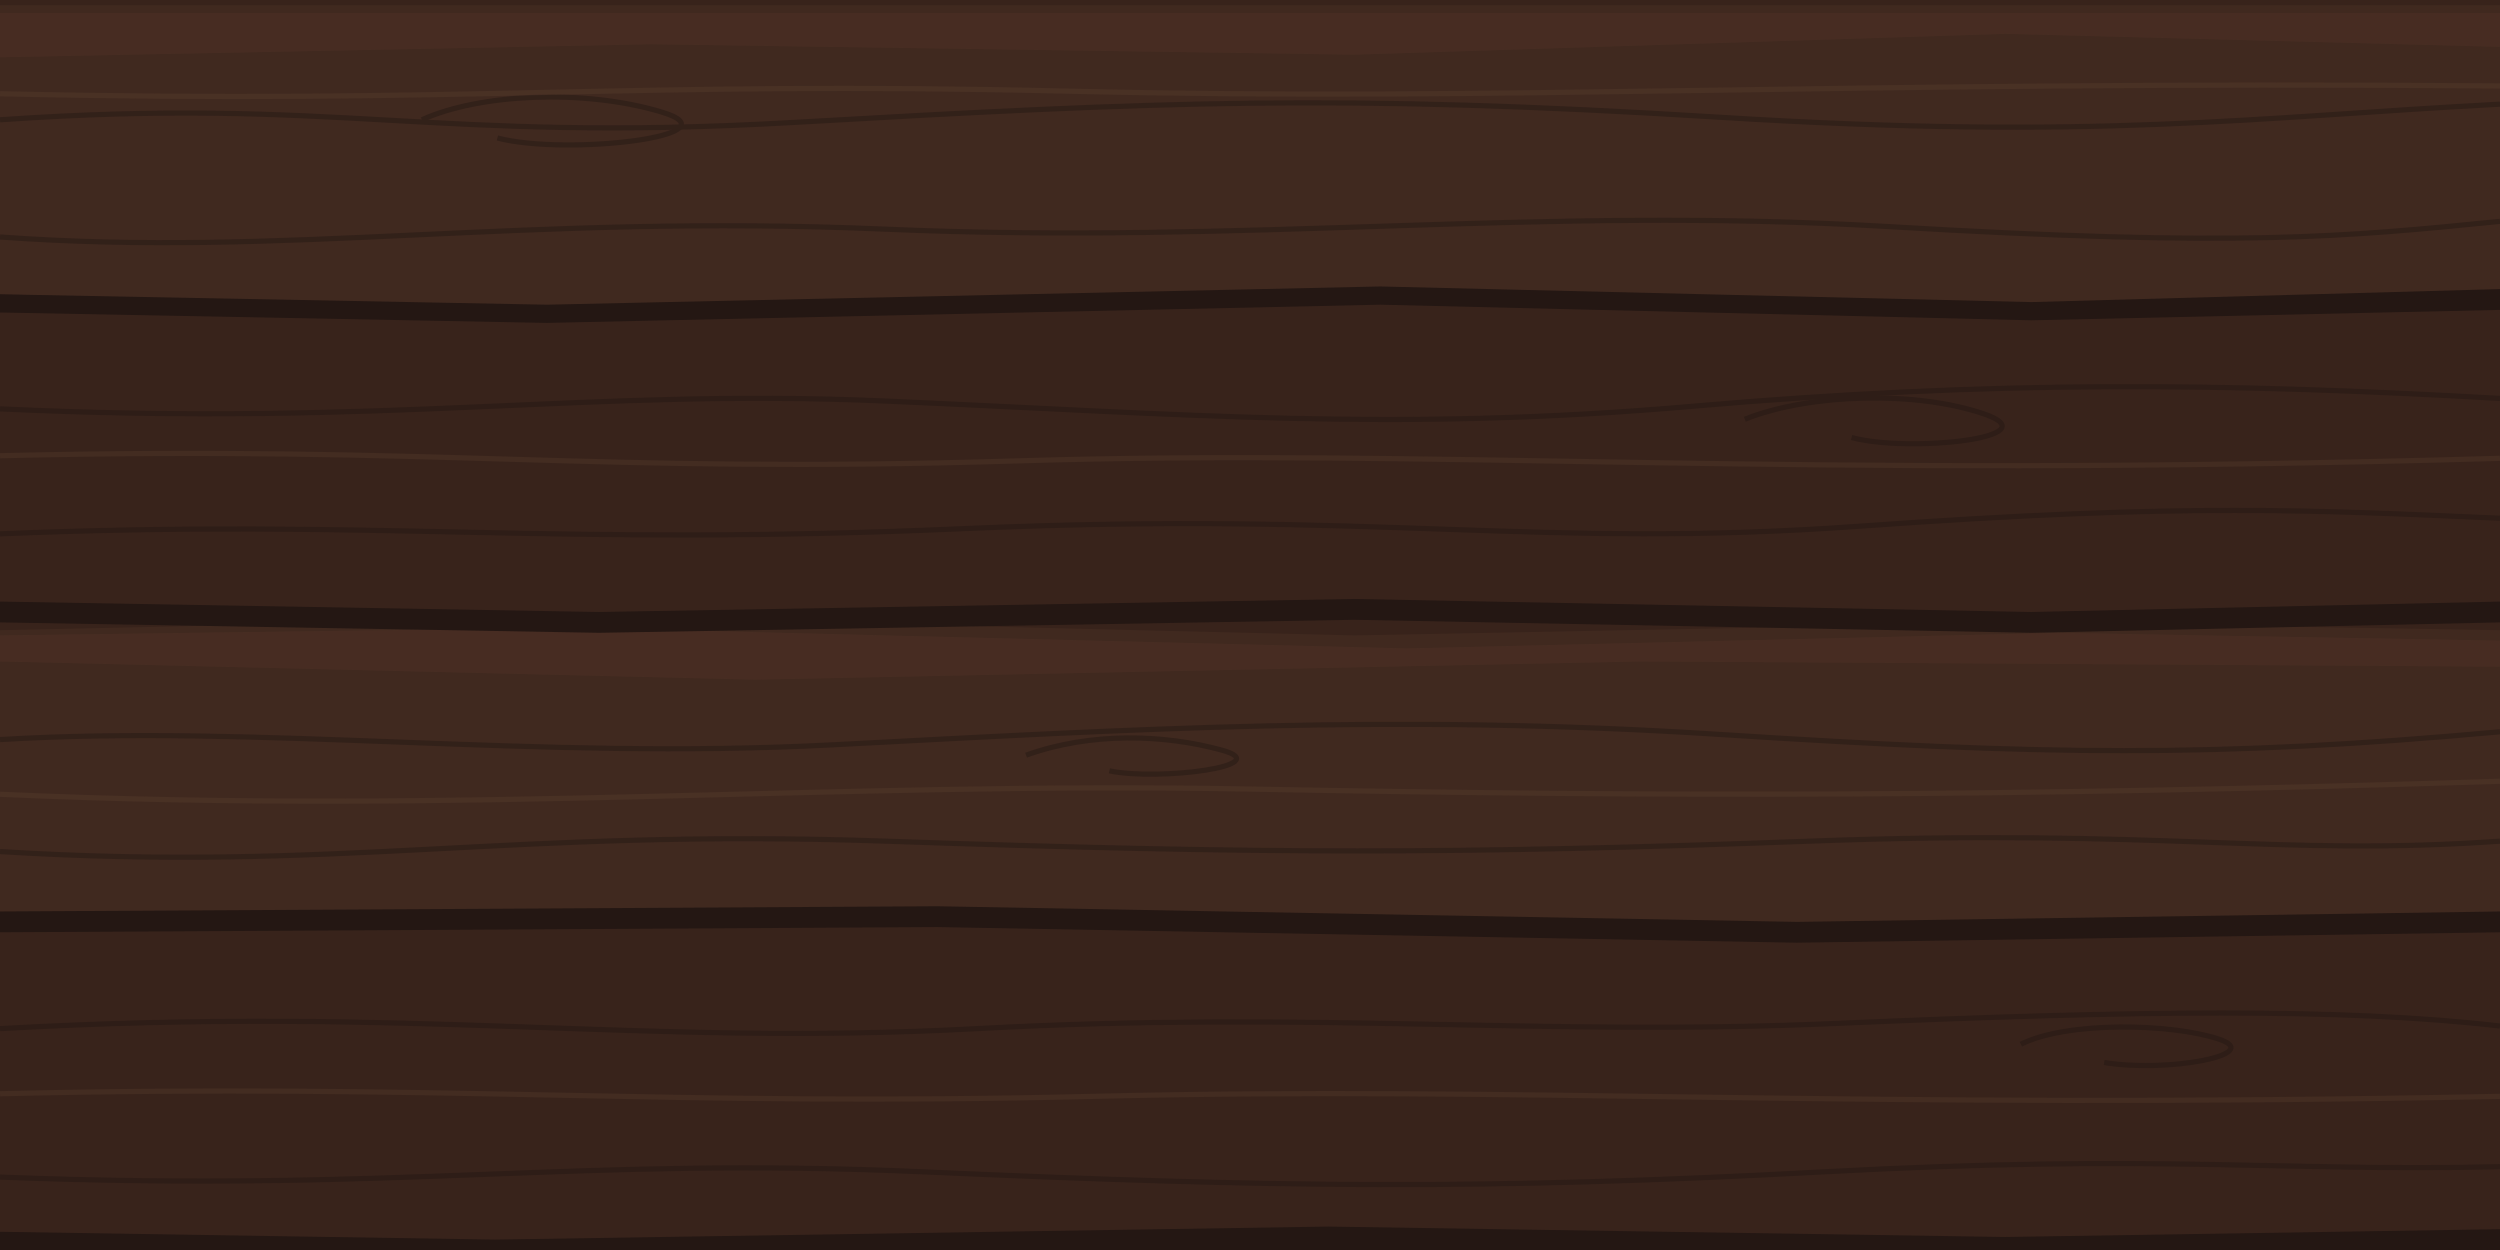
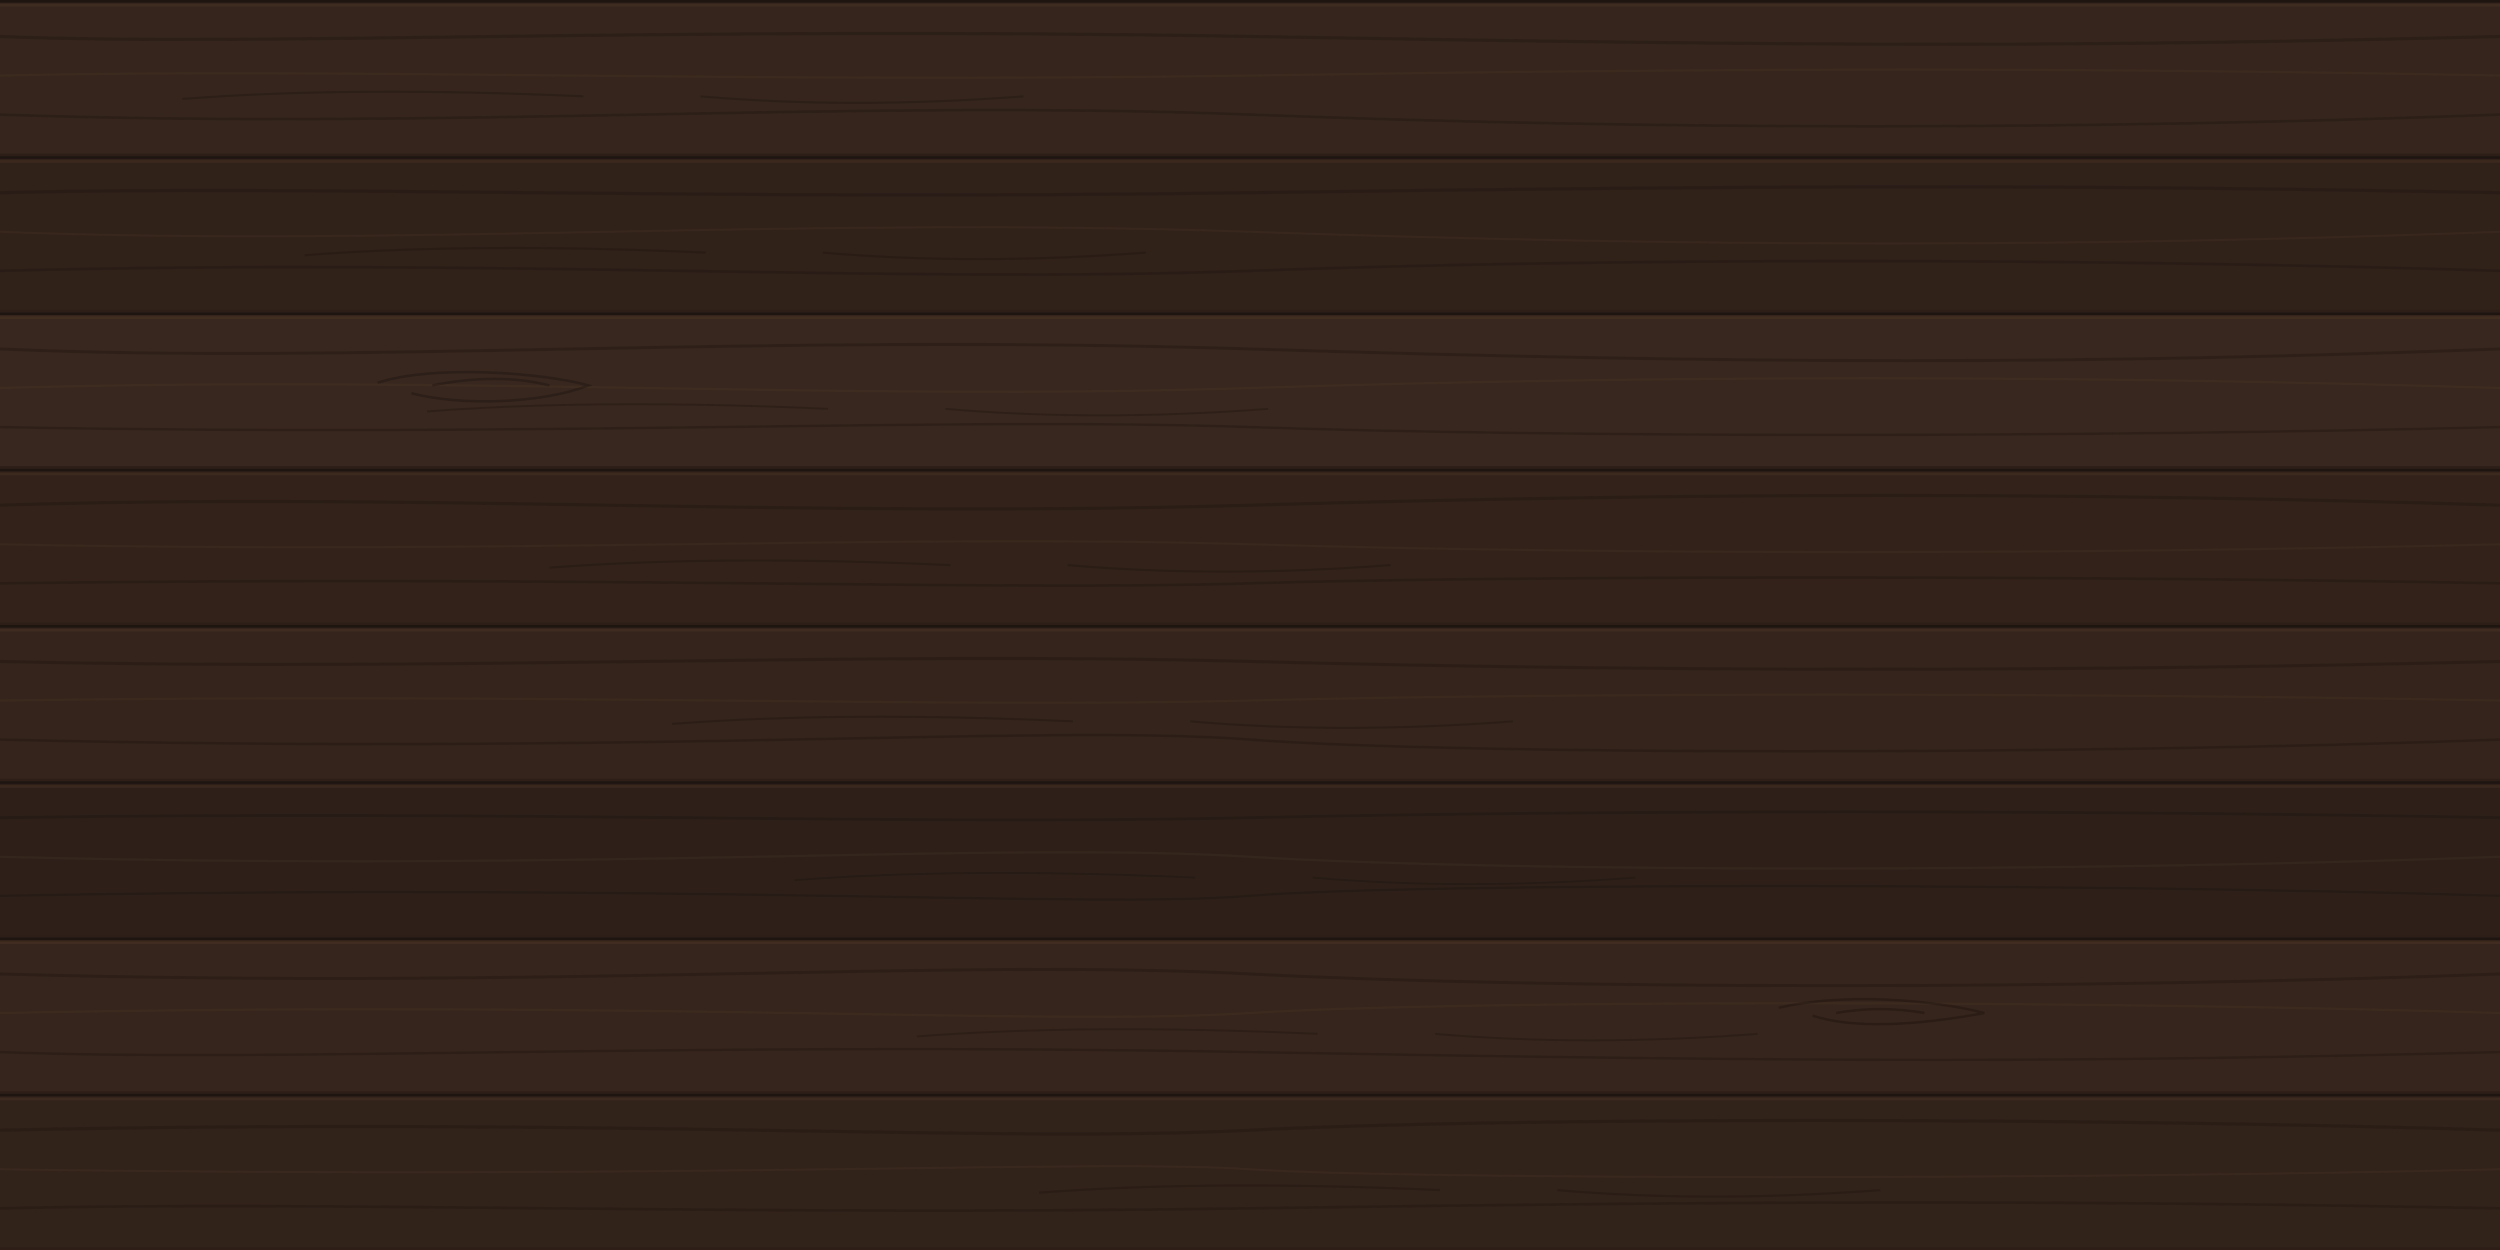
<svg xmlns="http://www.w3.org/2000/svg" width="960" height="480" viewBox="0 0 960 480">
-   <path fill="#38231b" d="M0 0h960v480H0z" />
-   <path fill="#40291f" d="M0 2h960v111L780 118 530 112 210 119 0 113zM0 242l230-5 290 7 260-5 180 3v110l-270 4-330-6-360 5z" />
-   <path fill="#503126" opacity=".48" d="M0 5h960v13l-190-5-250 8-270-4L0 22zm0 239 220-3 320 8 250-6 170 3v10l-330-2-340 7L0 254z" />
-   <path fill="#241713" d="M0 113l210 4 320-7 250 6 180-5v8l-180 4-250-6-320 7L0 120zm0 118 230 4 290-5 260 5 180-4v8l-180 4-260-5-290 5L0 239zm0 119 360-2 330 6 270-4v8l-270 4-330-6-360 2zm0 123 190 3 320-5 260 4 190-3v8H0z" />
-   <g fill="none" stroke="#201511" stroke-width="2" opacity=".42">
-     <path d="M0 46c130-9 165 9 305 1s210-11 355-2 205 0 300-5M0 91c110 8 200-9 340-3s250-9 385-1 175 4 235-2M0 157c150 7 225-8 340-3s195 12 310 2 205-9 310-3M0 205c145-6 210 5 370-2s220 8 345-1 175-6 245-3M0 284c100-6 205 8 320 2s215-12 340-4 190 9 300-1M0 327c130 8 195-9 340-4s220 5 355 0 180 6 265 0M0 395c160-9 245 7 375 0s215 3 330-2 195-6 255 1M0 452c155 6 220-8 355-2s215 7 345 0 175 0 260-2" />
-     <path d="M162 46c22-10 62-12 92-3s-36 17-63 10m479 108c25-10 66-11 92-2s-29 15-51 9M394 290c25-9 53-8 75-2s-24 12-43 8m350 105c18-9 58-8 76-2s-20 13-44 9" />
-   </g>
-   <g fill="none" stroke="#72513c" opacity=".18" stroke-width="2">
-     <path d="M0 36c180 4 240-5 410-1s290-4 550-2M0 175c170-4 225 7 390 2s290 7 570-1M0 305c180 8 320-5 480-2s290 3 480-3M0 420c170-4 255 5 420 1s290 5 540 0" />
+   <path fill="#2d1f18" d="M0 0h960v480H0z" />
+   <path fill="#35251c" d="M0 1h960v58H0z" />
+   <path d="M0 0.5h960" stroke="#1e1511" stroke-width="1" />
+   <path d="M0 2h960" stroke="#65442e" stroke-opacity=".22" stroke-width="1" />
+   <path d="M0 14C100 18 250 10 480 14S800 18 960 14" fill="none" stroke="#19120e" stroke-opacity=".30" stroke-width="1.2" />
+   <path d="M0 29C137 26 287 32 480 29S800 26 960 29" fill="none" stroke="#805b40" stroke-opacity=".10" stroke-width="0.8" />
+   <path d="M0 44C174 50 324 38 480 44S800 50 960 44" fill="none" stroke="#19120e" stroke-opacity=".30" stroke-width="1" />
+   <path d="M70 38q65 -5 154 -1m45 0q58 5 124 0" fill="none" stroke="#18110e" stroke-opacity=".28" stroke-width=".8" />
+   <path fill="#302119" d="M0 61h960v58H0z" />
+   <path d="M0 60.5h960" stroke="#1e1511" stroke-width="1" />
+   <path d="M0 62h960" stroke="#65442e" stroke-opacity=".22" stroke-width="1" />
+   <path d="M0 74C119 71 269 77 480 74S800 71 960 74" fill="none" stroke="#19120e" stroke-opacity=".30" stroke-width="1.2" />
+   <path d="M0 89C156 95 306 83 480 89S800 95 960 89" fill="none" stroke="#805b40" stroke-opacity=".10" stroke-width="0.8" />
+   <path d="M0 104C193 99 343 109 480 104S800 99 960 104" fill="none" stroke="#19120e" stroke-opacity=".30" stroke-width="1" />
+   <path d="M117 98q65 -5 154 -1m45 0q58 5 124 0" fill="none" stroke="#18110e" stroke-opacity=".28" stroke-width=".8" />
+   <path fill="#38271e" d="M0 121h960v58H0z" />
+   <path d="M0 120.5h960" stroke="#1e1511" stroke-width="1" />
+   <path d="M0 122h960" stroke="#65442e" stroke-opacity=".22" stroke-width="1" />
+   <path d="M0 134C138 140 288 128 480 134S800 140 960 134" fill="none" stroke="#19120e" stroke-opacity=".30" stroke-width="1.2" />
+   <path d="M0 149C175 144 325 154 480 149S800 144 960 149" fill="none" stroke="#805b40" stroke-opacity=".10" stroke-width="0.8" />
+   <path d="M0 164C212 168 362 160 480 164S800 168 960 164" fill="none" stroke="#19120e" stroke-opacity=".30" stroke-width="1" />
+   <path d="M164 158q65 -5 154 -1m45 0q58 5 124 0" fill="none" stroke="#18110e" stroke-opacity=".28" stroke-width=".8" />
+   <path fill="#322219" d="M0 181h960v58H0z" />
+   <path d="M0 180.5h960" stroke="#1e1511" stroke-width="1" />
+   <path d="M0 182h960" stroke="#65442e" stroke-opacity=".22" stroke-width="1" />
+   <path d="M0 194C157 189 307 199 480 194S800 189 960 194" fill="none" stroke="#19120e" stroke-opacity=".30" stroke-width="1.2" />
+   <path d="M0 209C194 213 344 205 480 209S800 213 960 209" fill="none" stroke="#805b40" stroke-opacity=".10" stroke-width="0.8" />
+   <path d="M0 224C231 221 381 227 480 224S800 221 960 224" fill="none" stroke="#19120e" stroke-opacity=".30" stroke-width="1" />
+   <path d="M211 218q65 -5 154 -1m45 0q58 5 124 0" fill="none" stroke="#18110e" stroke-opacity=".28" stroke-width=".8" />
+   <path fill="#34241b" d="M0 241h960v58H0z" />
+   <path d="M0 240.5h960" stroke="#1e1511" stroke-width="1" />
+   <path d="M0 242h960" stroke="#65442e" stroke-opacity=".22" stroke-width="1" />
+   <path d="M0 254C176 258 326 250 480 254S800 258 960 254" fill="none" stroke="#19120e" stroke-opacity=".30" stroke-width="1.2" />
+   <path d="M0 269C213 266 363 272 480 269S800 266 960 269" fill="none" stroke="#805b40" stroke-opacity=".10" stroke-width="0.8" />
+   <path d="M0 284C250 290 400 278 480 284S800 290 960 284" fill="none" stroke="#19120e" stroke-opacity=".30" stroke-width="1" />
+   <path d="M258 278q65 -5 154 -1m45 0q58 5 124 0" fill="none" stroke="#18110e" stroke-opacity=".28" stroke-width=".8" />
+   <path fill="#2e2019" d="M0 301h960v58H0z" />
+   <path d="M0 300.5h960" stroke="#1e1511" stroke-width="1" />
+   <path d="M0 302h960" stroke="#65442e" stroke-opacity=".22" stroke-width="1" />
+   <path d="M0 314C195 311 345 317 480 314S800 311 960 314" fill="none" stroke="#19120e" stroke-opacity=".30" stroke-width="1.2" />
+   <path d="M0 329C232 335 382 323 480 329S800 335 960 329" fill="none" stroke="#805b40" stroke-opacity=".10" stroke-width="0.8" />
+   <path d="M0 344C269 339 419 349 480 344S800 339 960 344" fill="none" stroke="#19120e" stroke-opacity=".30" stroke-width="1" />
+   <path d="M305 338q65 -5 154 -1m45 0q58 5 124 0" fill="none" stroke="#18110e" stroke-opacity=".28" stroke-width=".8" />
+   <path fill="#36251c" d="M0 361h960v58H0z" />
+   <path d="M0 360.5h960" stroke="#1e1511" stroke-width="1" />
+   <path d="M0 362h960" stroke="#65442e" stroke-opacity=".22" stroke-width="1" />
+   <path d="M0 374C214 380 364 368 480 374S800 380 960 374" fill="none" stroke="#19120e" stroke-opacity=".30" stroke-width="1.2" />
+   <path d="M0 389C251 384 401 394 480 389S800 384 960 389" fill="none" stroke="#805b40" stroke-opacity=".10" stroke-width="0.8" />
+   <path d="M0 404C108 408 258 400 480 404S800 408 960 404" fill="none" stroke="#19120e" stroke-opacity=".30" stroke-width="1" />
+   <path d="M352 398q65 -5 154 -1m45 0q58 5 124 0" fill="none" stroke="#18110e" stroke-opacity=".28" stroke-width=".8" />
+   <path fill="#31221a" d="M0 421h960v58H0z" />
+   <path d="M0 420.5h960" stroke="#1e1511" stroke-width="1" />
+   <path d="M0 422h960" stroke="#65442e" stroke-opacity=".22" stroke-width="1" />
+   <path d="M0 434C233 429 383 439 480 434S800 429 960 434" fill="none" stroke="#19120e" stroke-opacity=".30" stroke-width="1.2" />
+   <path d="M0 449C270 453 420 445 480 449S800 453 960 449" fill="none" stroke="#805b40" stroke-opacity=".10" stroke-width="0.8" />
+   <path d="M0 464C127 461 277 467 480 464S800 461 960 464" fill="none" stroke="#19120e" stroke-opacity=".30" stroke-width="1" />
+   <path d="M399 458q65 -5 154 -1m45 0q58 5 124 0" fill="none" stroke="#18110e" stroke-opacity=".28" stroke-width=".8" />
+   <g fill="none" stroke="#18110e" stroke-opacity=".35" stroke-width="1">
+     <path d="M145 147c21-7 63-4 81 1-18 7-49 8-68 3m8-3q25-5 45 0M683 387c25-6 60-3 79 2-27 5-51 6-66 1m9-1q17-3 34 0" />
  </g>
</svg>
